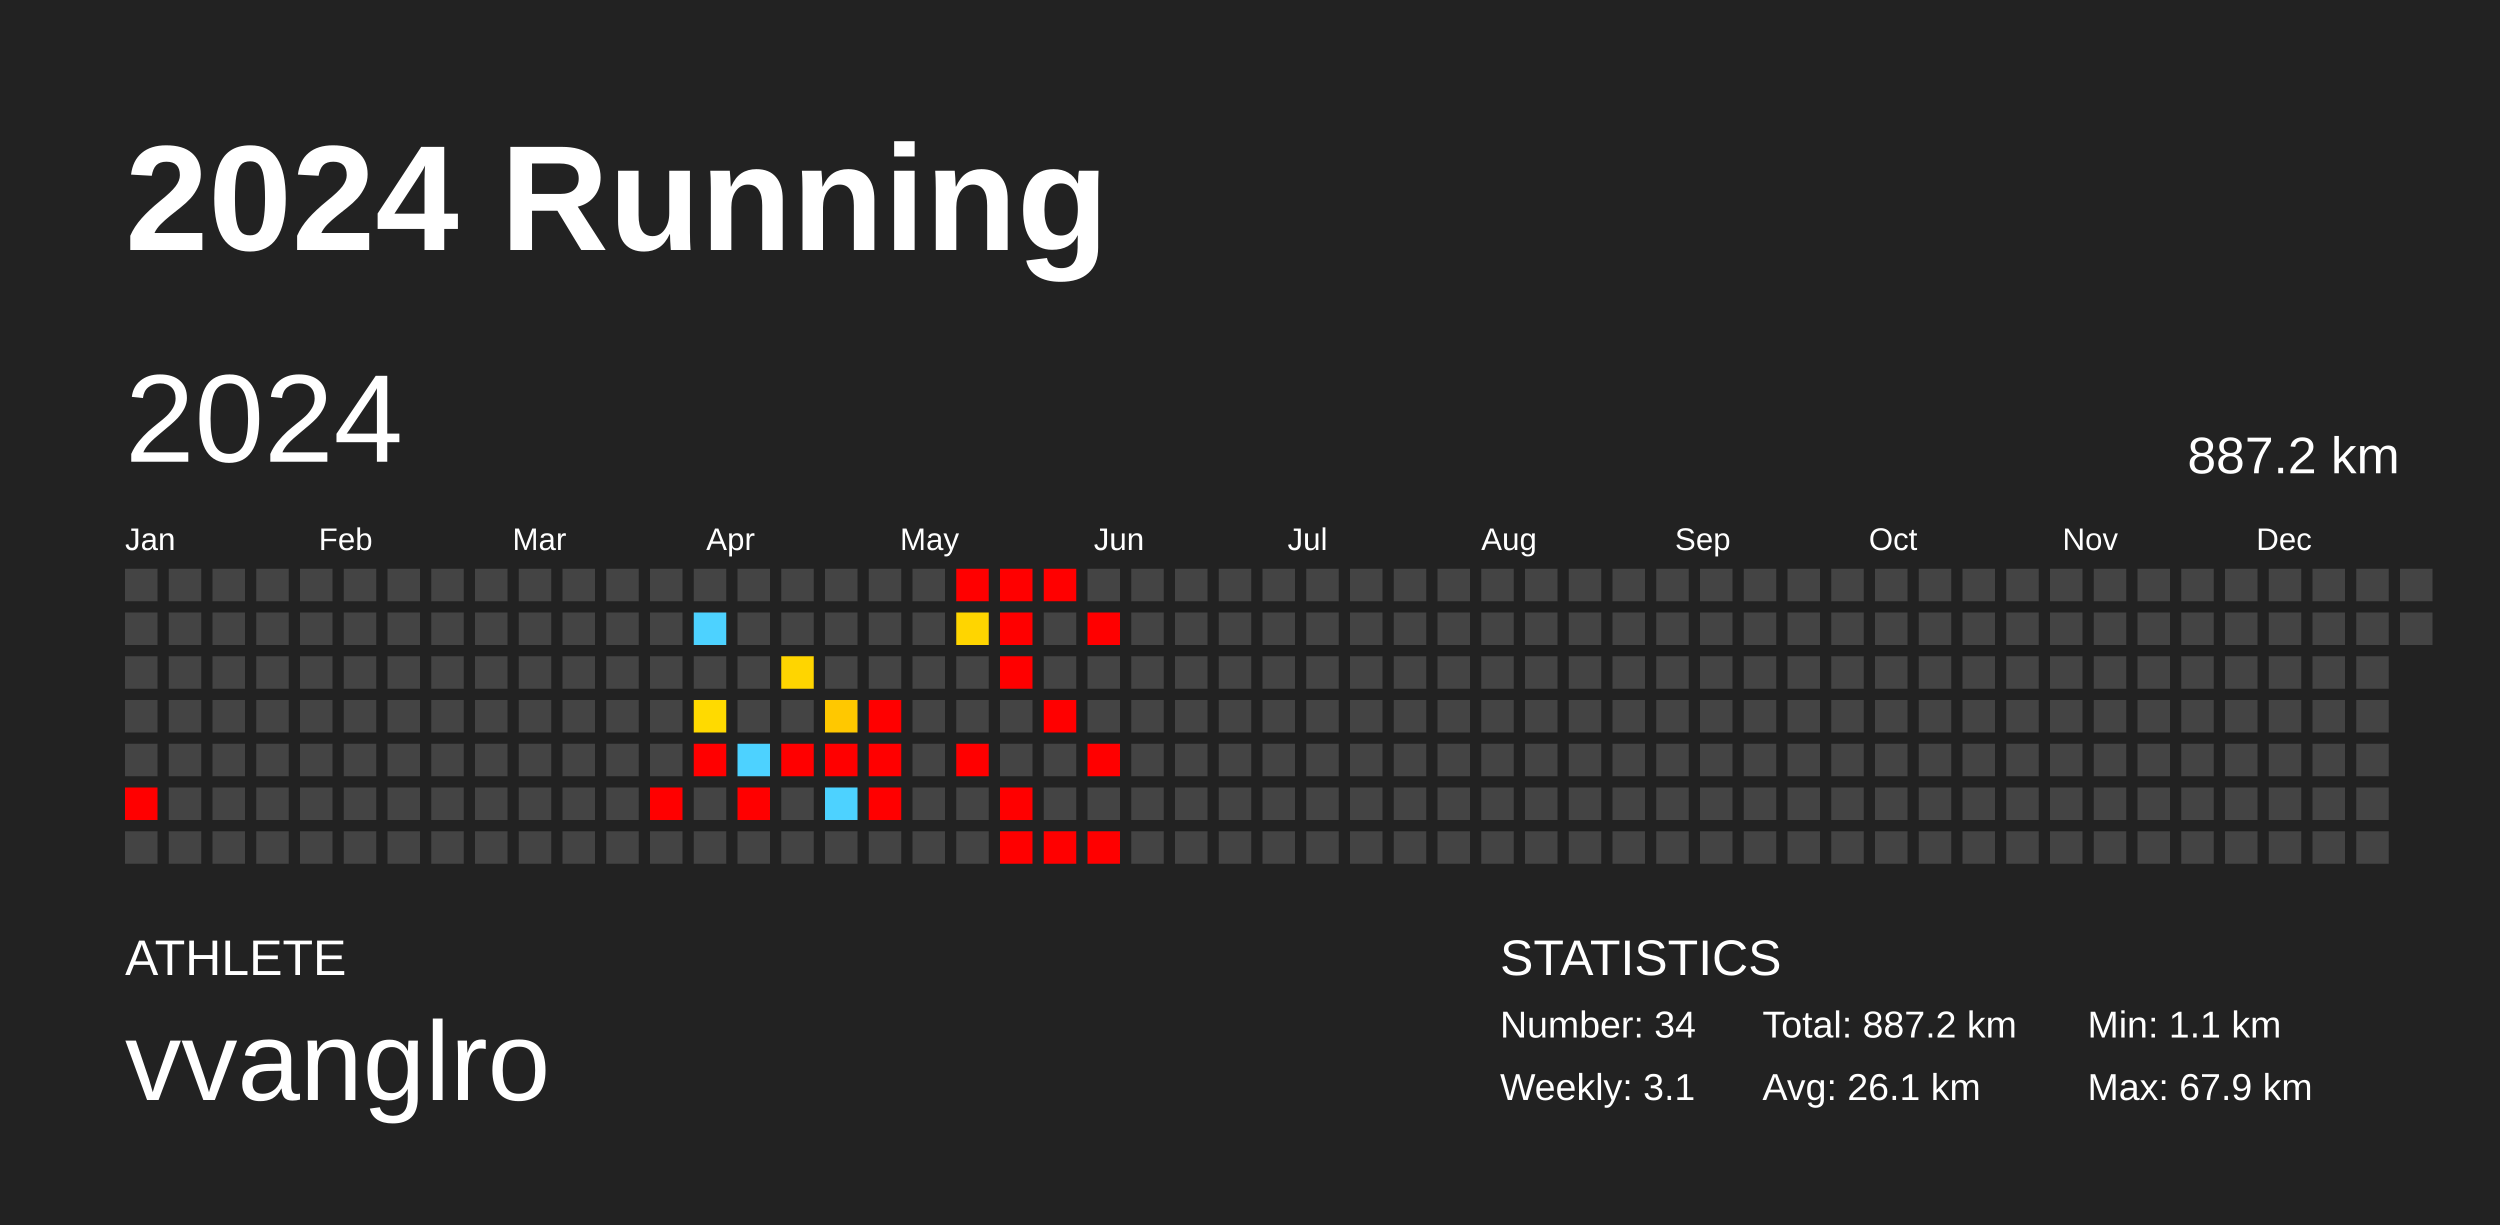
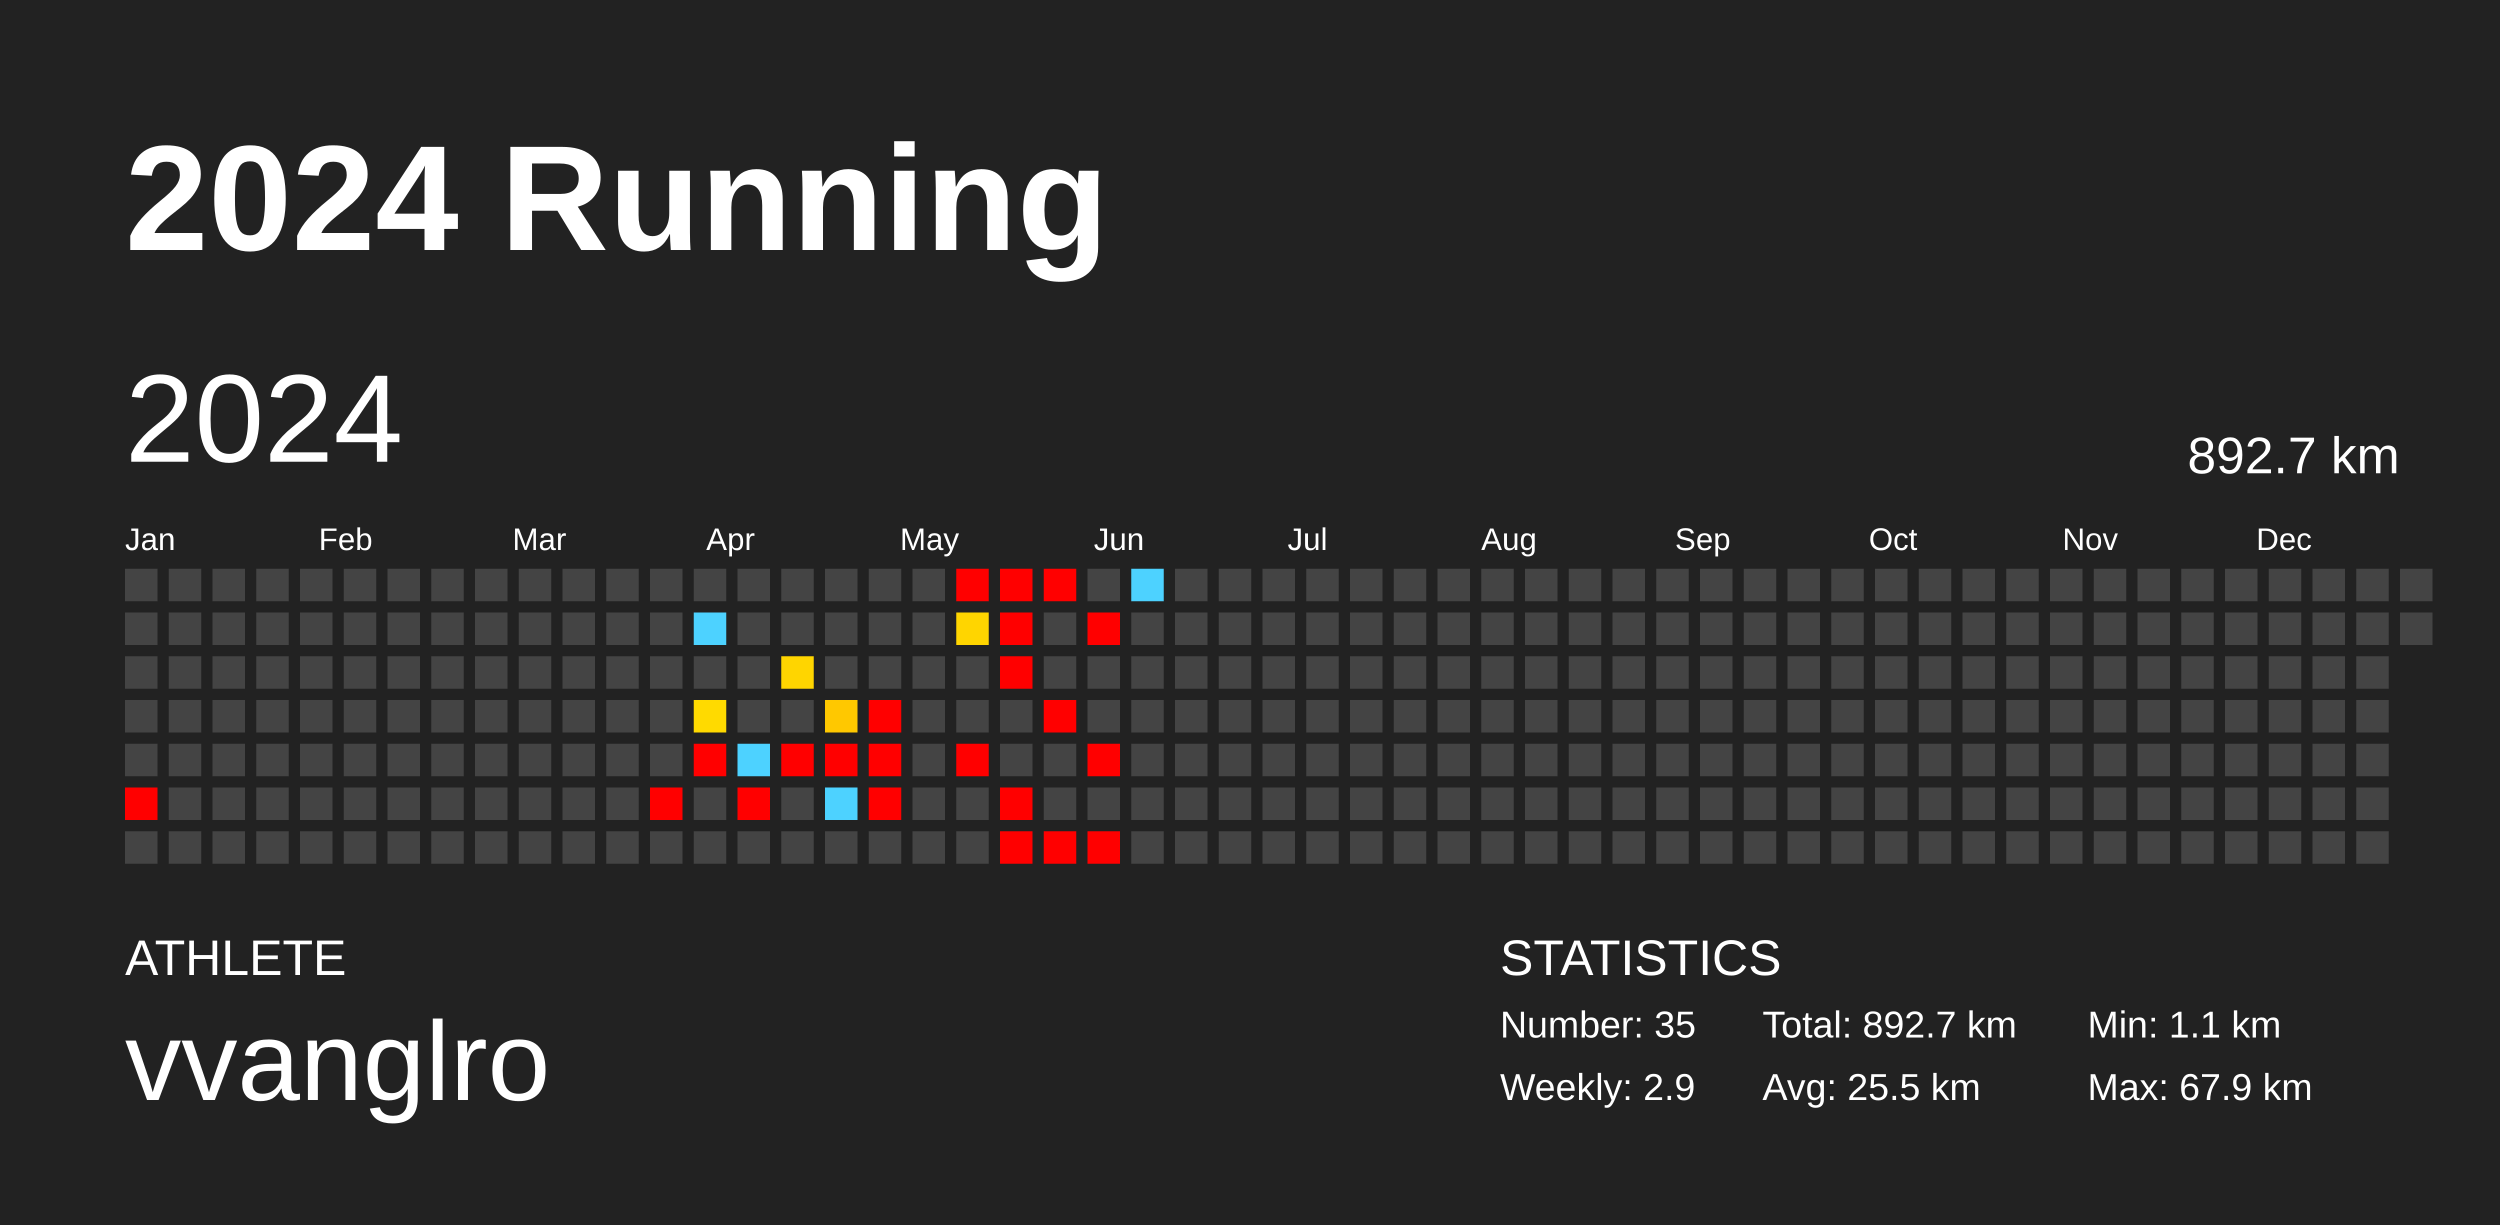
<svg xmlns="http://www.w3.org/2000/svg" baseProfile="full" height="98mm" version="1.1" viewBox="0,0,200,98" width="200mm">
  <defs />
  <rect fill="#222222" height="98" width="200" x="0" y="0" />
  <text fill="#FFFFFF" style="font-size:12px; font-family:Arial; font-weight:bold;" x="10" y="20">2024 Running</text>
  <text fill="#FFFFFF" style="font-size:4px; font-family:Arial" x="10" y="78">ATHLETE</text>
  <text fill="#FFFFFF" style="font-size:9px; font-family:Arial" x="10" y="88">vvanglro</text>
  <text fill="#FFFFFF" style="font-size:4px; font-family:Arial" x="120" y="78">STATISTICS</text>
-   <text fill="#FFFFFF" style="font-size:3px; font-family:Arial" x="120" y="83">Number: 34</text>
-   <text fill="#FFFFFF" style="font-size:3px; font-family:Arial" x="120" y="88">Weekly: 3.1</text>
-   <text fill="#FFFFFF" style="font-size:3px; font-family:Arial" x="141" y="83">Total: 887.2 km</text>
-   <text fill="#FFFFFF" style="font-size:3px; font-family:Arial" x="141" y="88">Avg: 26.1 km</text>
+   <text fill="#FFFFFF" style="font-size:3px; font-family:Arial" x="120" y="83">Number: 35</text>
+   <text fill="#FFFFFF" style="font-size:3px; font-family:Arial" x="120" y="88">Weekly: 2.9</text>
+   <text fill="#FFFFFF" style="font-size:3px; font-family:Arial" x="141" y="83">Total: 892.7 km</text>
+   <text fill="#FFFFFF" style="font-size:3px; font-family:Arial" x="141" y="88">Avg: 25.5 km</text>
  <text fill="#FFFFFF" style="font-size:3px; font-family:Arial" x="167" y="83">Min: 1.1 km</text>
  <text fill="#FFFFFF" style="font-size:3px; font-family:Arial" x="167" y="88">Max: 67.9 km</text>
  <text dominant-baseline="hanging" fill="#FFFFFF" style="font-size:10.0px; font-family:Arial;" x="10" y="30">2024</text>
-   <text dominant-baseline="hanging" fill="#FFFFFF" style="font-size:4.125px; font-family:Arial;" x="175" y="35">887.2 km</text>
+   <text dominant-baseline="hanging" fill="#FFFFFF" style="font-size:4.125px; font-family:Arial;" x="175" y="35">892.7 km</text>
  <text fill="#FFFFFF" style="font-size:2.5px; font-family:Arial" x="10.0" y="44">Jan</text>
  <text fill="#FFFFFF" style="font-size:2.5px; font-family:Arial" x="25.5" y="44">Feb</text>
  <text fill="#FFFFFF" style="font-size:2.5px; font-family:Arial" x="41.0" y="44">Mar</text>
  <text fill="#FFFFFF" style="font-size:2.5px; font-family:Arial" x="56.5" y="44">Apr</text>
  <text fill="#FFFFFF" style="font-size:2.5px; font-family:Arial" x="72.0" y="44">May</text>
  <text fill="#FFFFFF" style="font-size:2.5px; font-family:Arial" x="87.5" y="44">Jun</text>
  <text fill="#FFFFFF" style="font-size:2.5px; font-family:Arial" x="103.0" y="44">Jul</text>
  <text fill="#FFFFFF" style="font-size:2.5px; font-family:Arial" x="118.5" y="44">Aug</text>
  <text fill="#FFFFFF" style="font-size:2.5px; font-family:Arial" x="134.0" y="44">Sep</text>
  <text fill="#FFFFFF" style="font-size:2.5px; font-family:Arial" x="149.5" y="44">Oct</text>
  <text fill="#FFFFFF" style="font-size:2.5px; font-family:Arial" x="165.0" y="44">Nov</text>
  <text fill="#FFFFFF" style="font-size:2.5px; font-family:Arial" x="180.5" y="44">Dec</text>
  <rect fill="#444444" height="2.6" width="2.6" x="10.0" y="45.5" />
  <rect fill="#444444" height="2.6" width="2.6" x="10.0" y="49.0" />
  <rect fill="#444444" height="2.6" width="2.6" x="10.0" y="52.5" />
  <rect fill="#444444" height="2.6" width="2.6" x="10.0" y="56.0" />
  <rect fill="#444444" height="2.6" width="2.6" x="10.0" y="59.5" />
  <rect fill="red" height="2.6" width="2.6" x="10.0" y="63.0" />
  <rect fill="#444444" height="2.6" width="2.6" x="10.0" y="66.5" />
  <rect fill="#444444" height="2.6" width="2.6" x="13.5" y="45.5" />
  <rect fill="#444444" height="2.6" width="2.6" x="13.5" y="49.0" />
  <rect fill="#444444" height="2.6" width="2.6" x="13.5" y="52.5" />
  <rect fill="#444444" height="2.6" width="2.6" x="13.5" y="56.0" />
  <rect fill="#444444" height="2.6" width="2.6" x="13.5" y="59.5" />
  <rect fill="#444444" height="2.6" width="2.6" x="13.5" y="63.0" />
  <rect fill="#444444" height="2.6" width="2.6" x="13.5" y="66.5" />
  <rect fill="#444444" height="2.6" width="2.6" x="17.0" y="45.5" />
  <rect fill="#444444" height="2.6" width="2.6" x="17.0" y="49.0" />
  <rect fill="#444444" height="2.6" width="2.6" x="17.0" y="52.5" />
  <rect fill="#444444" height="2.6" width="2.6" x="17.0" y="56.0" />
  <rect fill="#444444" height="2.6" width="2.6" x="17.0" y="59.5" />
  <rect fill="#444444" height="2.6" width="2.6" x="17.0" y="63.0" />
  <rect fill="#444444" height="2.6" width="2.6" x="17.0" y="66.5" />
  <rect fill="#444444" height="2.6" width="2.6" x="20.5" y="45.5" />
  <rect fill="#444444" height="2.6" width="2.6" x="20.5" y="49.0" />
  <rect fill="#444444" height="2.6" width="2.6" x="20.5" y="52.5" />
  <rect fill="#444444" height="2.6" width="2.6" x="20.5" y="56.0" />
  <rect fill="#444444" height="2.6" width="2.6" x="20.5" y="59.5" />
  <rect fill="#444444" height="2.6" width="2.6" x="20.5" y="63.0" />
  <rect fill="#444444" height="2.6" width="2.6" x="20.5" y="66.5" />
  <rect fill="#444444" height="2.6" width="2.6" x="24.0" y="45.5" />
  <rect fill="#444444" height="2.6" width="2.6" x="24.0" y="49.0" />
  <rect fill="#444444" height="2.6" width="2.6" x="24.0" y="52.5" />
  <rect fill="#444444" height="2.6" width="2.6" x="24.0" y="56.0" />
  <rect fill="#444444" height="2.6" width="2.6" x="24.0" y="59.5" />
  <rect fill="#444444" height="2.6" width="2.6" x="24.0" y="63.0" />
  <rect fill="#444444" height="2.6" width="2.6" x="24.0" y="66.5" />
  <rect fill="#444444" height="2.6" width="2.6" x="27.5" y="45.5" />
  <rect fill="#444444" height="2.6" width="2.6" x="27.5" y="49.0" />
  <rect fill="#444444" height="2.6" width="2.6" x="27.5" y="52.5" />
  <rect fill="#444444" height="2.6" width="2.6" x="27.5" y="56.0" />
  <rect fill="#444444" height="2.6" width="2.6" x="27.5" y="59.5" />
  <rect fill="#444444" height="2.6" width="2.6" x="27.5" y="63.0" />
  <rect fill="#444444" height="2.6" width="2.6" x="27.5" y="66.5" />
  <rect fill="#444444" height="2.6" width="2.6" x="31.0" y="45.5" />
  <rect fill="#444444" height="2.6" width="2.6" x="31.0" y="49.0" />
  <rect fill="#444444" height="2.6" width="2.6" x="31.0" y="52.5" />
  <rect fill="#444444" height="2.6" width="2.6" x="31.0" y="56.0" />
  <rect fill="#444444" height="2.6" width="2.6" x="31.0" y="59.5" />
  <rect fill="#444444" height="2.6" width="2.6" x="31.0" y="63.0" />
  <rect fill="#444444" height="2.6" width="2.6" x="31.0" y="66.5" />
  <rect fill="#444444" height="2.6" width="2.6" x="34.5" y="45.5" />
  <rect fill="#444444" height="2.6" width="2.6" x="34.5" y="49.0" />
  <rect fill="#444444" height="2.6" width="2.6" x="34.5" y="52.5" />
  <rect fill="#444444" height="2.6" width="2.6" x="34.5" y="56.0" />
  <rect fill="#444444" height="2.6" width="2.6" x="34.5" y="59.5" />
  <rect fill="#444444" height="2.6" width="2.6" x="34.5" y="63.0" />
  <rect fill="#444444" height="2.6" width="2.6" x="34.5" y="66.5" />
  <rect fill="#444444" height="2.6" width="2.6" x="38.0" y="45.5" />
  <rect fill="#444444" height="2.6" width="2.6" x="38.0" y="49.0" />
  <rect fill="#444444" height="2.6" width="2.6" x="38.0" y="52.5" />
  <rect fill="#444444" height="2.6" width="2.6" x="38.0" y="56.0" />
  <rect fill="#444444" height="2.6" width="2.6" x="38.0" y="59.5" />
  <rect fill="#444444" height="2.6" width="2.6" x="38.0" y="63.0" />
  <rect fill="#444444" height="2.6" width="2.6" x="38.0" y="66.5" />
  <rect fill="#444444" height="2.6" width="2.6" x="41.5" y="45.5" />
  <rect fill="#444444" height="2.6" width="2.6" x="41.5" y="49.0" />
  <rect fill="#444444" height="2.6" width="2.6" x="41.5" y="52.5" />
  <rect fill="#444444" height="2.6" width="2.6" x="41.5" y="56.0" />
  <rect fill="#444444" height="2.6" width="2.6" x="41.5" y="59.5" />
  <rect fill="#444444" height="2.6" width="2.6" x="41.5" y="63.0" />
  <rect fill="#444444" height="2.6" width="2.6" x="41.5" y="66.5" />
  <rect fill="#444444" height="2.6" width="2.6" x="45.0" y="45.5" />
  <rect fill="#444444" height="2.6" width="2.6" x="45.0" y="49.0" />
  <rect fill="#444444" height="2.6" width="2.6" x="45.0" y="52.5" />
  <rect fill="#444444" height="2.6" width="2.6" x="45.0" y="56.0" />
  <rect fill="#444444" height="2.6" width="2.6" x="45.0" y="59.5" />
  <rect fill="#444444" height="2.6" width="2.6" x="45.0" y="63.0" />
  <rect fill="#444444" height="2.6" width="2.6" x="45.0" y="66.5" />
  <rect fill="#444444" height="2.6" width="2.6" x="48.5" y="45.5" />
  <rect fill="#444444" height="2.6" width="2.6" x="48.5" y="49.0" />
  <rect fill="#444444" height="2.6" width="2.6" x="48.5" y="52.5" />
  <rect fill="#444444" height="2.6" width="2.6" x="48.5" y="56.0" />
  <rect fill="#444444" height="2.6" width="2.6" x="48.5" y="59.5" />
  <rect fill="#444444" height="2.6" width="2.6" x="48.5" y="63.0" />
  <rect fill="#444444" height="2.6" width="2.6" x="48.5" y="66.5" />
  <rect fill="#444444" height="2.6" width="2.6" x="52.0" y="45.5" />
  <rect fill="#444444" height="2.6" width="2.6" x="52.0" y="49.0" />
  <rect fill="#444444" height="2.6" width="2.6" x="52.0" y="52.5" />
  <rect fill="#444444" height="2.6" width="2.6" x="52.0" y="56.0" />
  <rect fill="#444444" height="2.6" width="2.6" x="52.0" y="59.5" />
  <rect fill="red" height="2.6" width="2.6" x="52.0" y="63.0" />
  <rect fill="#444444" height="2.6" width="2.6" x="52.0" y="66.5" />
  <rect fill="#444444" height="2.6" width="2.6" x="55.5" y="45.5" />
  <rect fill="#4dd2ff" height="2.6" width="2.6" x="55.5" y="49.0" />
  <rect fill="#444444" height="2.6" width="2.6" x="55.5" y="52.5" />
  <rect fill="#ffda00" height="2.6" width="2.6" x="55.5" y="56.0" />
  <rect fill="red" height="2.6" width="2.6" x="55.5" y="59.5" />
  <rect fill="#444444" height="2.6" width="2.6" x="55.5" y="63.0" />
  <rect fill="#444444" height="2.6" width="2.6" x="55.5" y="66.5" />
  <rect fill="#444444" height="2.6" width="2.6" x="59.0" y="45.5" />
  <rect fill="#444444" height="2.6" width="2.6" x="59.0" y="49.0" />
  <rect fill="#444444" height="2.6" width="2.6" x="59.0" y="52.5" />
  <rect fill="#444444" height="2.6" width="2.6" x="59.0" y="56.0" />
  <rect fill="#4dd2ff" height="2.6" width="2.6" x="59.0" y="59.5" />
  <rect fill="red" height="2.6" width="2.6" x="59.0" y="63.0" />
  <rect fill="#444444" height="2.6" width="2.6" x="59.0" y="66.5" />
  <rect fill="#444444" height="2.6" width="2.6" x="62.5" y="45.5" />
  <rect fill="#444444" height="2.6" width="2.6" x="62.5" y="49.0" />
  <rect fill="#ffd500" height="2.6" width="2.6" x="62.5" y="52.5" />
  <rect fill="#444444" height="2.6" width="2.6" x="62.5" y="56.0" />
  <rect fill="red" height="2.6" width="2.6" x="62.5" y="59.5" />
  <rect fill="#444444" height="2.6" width="2.6" x="62.5" y="63.0" />
  <rect fill="#444444" height="2.6" width="2.6" x="62.5" y="66.5" />
  <rect fill="#444444" height="2.6" width="2.6" x="66.0" y="45.5" />
  <rect fill="#444444" height="2.6" width="2.6" x="66.0" y="49.0" />
  <rect fill="#444444" height="2.6" width="2.6" x="66.0" y="52.5" />
  <rect fill="#ffc800" height="2.6" width="2.6" x="66.0" y="56.0" />
  <rect fill="red" height="2.6" width="2.6" x="66.0" y="59.5" />
  <rect fill="#4dd2ff" height="2.6" width="2.6" x="66.0" y="63.0" />
  <rect fill="#444444" height="2.6" width="2.6" x="66.0" y="66.5" />
  <rect fill="#444444" height="2.6" width="2.6" x="69.5" y="45.5" />
  <rect fill="#444444" height="2.6" width="2.6" x="69.5" y="49.0" />
  <rect fill="#444444" height="2.6" width="2.6" x="69.5" y="52.5" />
  <rect fill="red" height="2.6" width="2.6" x="69.5" y="56.0" />
  <rect fill="red" height="2.6" width="2.6" x="69.5" y="59.5" />
  <rect fill="red" height="2.6" width="2.6" x="69.5" y="63.0" />
  <rect fill="#444444" height="2.6" width="2.6" x="69.5" y="66.5" />
  <rect fill="#444444" height="2.6" width="2.6" x="73.0" y="45.5" />
  <rect fill="#444444" height="2.6" width="2.6" x="73.0" y="49.0" />
  <rect fill="#444444" height="2.6" width="2.6" x="73.0" y="52.5" />
  <rect fill="#444444" height="2.6" width="2.6" x="73.0" y="56.0" />
  <rect fill="#444444" height="2.6" width="2.6" x="73.0" y="59.5" />
  <rect fill="#444444" height="2.6" width="2.6" x="73.0" y="63.0" />
  <rect fill="#444444" height="2.6" width="2.6" x="73.0" y="66.5" />
  <rect fill="red" height="2.6" width="2.6" x="76.5" y="45.5" />
  <rect fill="#ffd500" height="2.6" width="2.6" x="76.5" y="49.0" />
  <rect fill="#444444" height="2.6" width="2.6" x="76.5" y="52.5" />
  <rect fill="#444444" height="2.6" width="2.6" x="76.5" y="56.0" />
  <rect fill="red" height="2.6" width="2.6" x="76.5" y="59.5" />
  <rect fill="#444444" height="2.6" width="2.6" x="76.5" y="63.0" />
  <rect fill="#444444" height="2.6" width="2.6" x="76.5" y="66.5" />
  <rect fill="red" height="2.6" width="2.6" x="80.0" y="45.5" />
  <rect fill="red" height="2.6" width="2.6" x="80.0" y="49.0" />
  <rect fill="red" height="2.6" width="2.6" x="80.0" y="52.5" />
  <rect fill="#444444" height="2.6" width="2.6" x="80.0" y="56.0" />
  <rect fill="#444444" height="2.6" width="2.6" x="80.0" y="59.5" />
  <rect fill="red" height="2.6" width="2.6" x="80.0" y="63.0" />
  <rect fill="red" height="2.6" width="2.6" x="80.0" y="66.5" />
  <rect fill="red" height="2.6" width="2.6" x="83.5" y="45.5" />
  <rect fill="#444444" height="2.6" width="2.6" x="83.5" y="49.0" />
  <rect fill="#444444" height="2.6" width="2.6" x="83.5" y="52.5" />
  <rect fill="red" height="2.6" width="2.6" x="83.5" y="56.0" />
  <rect fill="#444444" height="2.6" width="2.6" x="83.5" y="59.5" />
  <rect fill="#444444" height="2.6" width="2.6" x="83.5" y="63.0" />
  <rect fill="red" height="2.6" width="2.6" x="83.5" y="66.5" />
  <rect fill="#444444" height="2.6" width="2.6" x="87.0" y="45.5" />
  <rect fill="red" height="2.6" width="2.6" x="87.0" y="49.0" />
  <rect fill="#444444" height="2.6" width="2.6" x="87.0" y="52.5" />
  <rect fill="#444444" height="2.6" width="2.6" x="87.0" y="56.0" />
  <rect fill="red" height="2.6" width="2.6" x="87.0" y="59.5" />
  <rect fill="#444444" height="2.6" width="2.6" x="87.0" y="63.0" />
  <rect fill="red" height="2.6" width="2.6" x="87.0" y="66.5" />
-   <rect fill="#444444" height="2.6" width="2.6" x="90.5" y="45.5" />
+   <rect fill="#4dd2ff" height="2.6" width="2.6" x="90.5" y="45.5" />
  <rect fill="#444444" height="2.6" width="2.6" x="90.5" y="49.0" />
  <rect fill="#444444" height="2.6" width="2.6" x="90.5" y="52.5" />
  <rect fill="#444444" height="2.6" width="2.6" x="90.5" y="56.0" />
  <rect fill="#444444" height="2.6" width="2.6" x="90.5" y="59.5" />
  <rect fill="#444444" height="2.6" width="2.6" x="90.5" y="63.0" />
  <rect fill="#444444" height="2.6" width="2.6" x="90.5" y="66.5" />
  <rect fill="#444444" height="2.6" width="2.6" x="94.0" y="45.5" />
  <rect fill="#444444" height="2.6" width="2.6" x="94.0" y="49.0" />
  <rect fill="#444444" height="2.6" width="2.6" x="94.0" y="52.5" />
  <rect fill="#444444" height="2.6" width="2.6" x="94.0" y="56.0" />
  <rect fill="#444444" height="2.6" width="2.6" x="94.0" y="59.5" />
  <rect fill="#444444" height="2.6" width="2.6" x="94.0" y="63.0" />
  <rect fill="#444444" height="2.6" width="2.6" x="94.0" y="66.5" />
  <rect fill="#444444" height="2.6" width="2.6" x="97.5" y="45.5" />
  <rect fill="#444444" height="2.6" width="2.6" x="97.5" y="49.0" />
  <rect fill="#444444" height="2.6" width="2.6" x="97.5" y="52.5" />
  <rect fill="#444444" height="2.6" width="2.6" x="97.5" y="56.0" />
  <rect fill="#444444" height="2.6" width="2.6" x="97.5" y="59.5" />
  <rect fill="#444444" height="2.6" width="2.6" x="97.5" y="63.0" />
  <rect fill="#444444" height="2.6" width="2.6" x="97.5" y="66.5" />
  <rect fill="#444444" height="2.6" width="2.6" x="101.0" y="45.5" />
  <rect fill="#444444" height="2.6" width="2.6" x="101.0" y="49.0" />
  <rect fill="#444444" height="2.6" width="2.6" x="101.0" y="52.5" />
  <rect fill="#444444" height="2.6" width="2.6" x="101.0" y="56.0" />
  <rect fill="#444444" height="2.6" width="2.6" x="101.0" y="59.5" />
  <rect fill="#444444" height="2.6" width="2.6" x="101.0" y="63.0" />
  <rect fill="#444444" height="2.6" width="2.6" x="101.0" y="66.5" />
  <rect fill="#444444" height="2.6" width="2.6" x="104.5" y="45.5" />
  <rect fill="#444444" height="2.6" width="2.6" x="104.5" y="49.0" />
  <rect fill="#444444" height="2.6" width="2.6" x="104.5" y="52.5" />
  <rect fill="#444444" height="2.6" width="2.6" x="104.5" y="56.0" />
  <rect fill="#444444" height="2.6" width="2.6" x="104.5" y="59.5" />
  <rect fill="#444444" height="2.6" width="2.6" x="104.5" y="63.0" />
  <rect fill="#444444" height="2.6" width="2.6" x="104.5" y="66.5" />
  <rect fill="#444444" height="2.6" width="2.6" x="108.0" y="45.5" />
  <rect fill="#444444" height="2.6" width="2.6" x="108.0" y="49.0" />
  <rect fill="#444444" height="2.6" width="2.6" x="108.0" y="52.5" />
  <rect fill="#444444" height="2.6" width="2.6" x="108.0" y="56.0" />
  <rect fill="#444444" height="2.6" width="2.6" x="108.0" y="59.5" />
  <rect fill="#444444" height="2.6" width="2.6" x="108.0" y="63.0" />
  <rect fill="#444444" height="2.6" width="2.6" x="108.0" y="66.5" />
  <rect fill="#444444" height="2.6" width="2.6" x="111.5" y="45.5" />
  <rect fill="#444444" height="2.6" width="2.6" x="111.5" y="49.0" />
  <rect fill="#444444" height="2.6" width="2.6" x="111.5" y="52.5" />
  <rect fill="#444444" height="2.6" width="2.6" x="111.5" y="56.0" />
  <rect fill="#444444" height="2.6" width="2.6" x="111.5" y="59.5" />
  <rect fill="#444444" height="2.6" width="2.6" x="111.5" y="63.0" />
  <rect fill="#444444" height="2.6" width="2.6" x="111.5" y="66.5" />
  <rect fill="#444444" height="2.6" width="2.6" x="115.0" y="45.5" />
  <rect fill="#444444" height="2.6" width="2.6" x="115.0" y="49.0" />
  <rect fill="#444444" height="2.6" width="2.6" x="115.0" y="52.5" />
  <rect fill="#444444" height="2.6" width="2.6" x="115.0" y="56.0" />
  <rect fill="#444444" height="2.6" width="2.6" x="115.0" y="59.5" />
  <rect fill="#444444" height="2.6" width="2.6" x="115.0" y="63.0" />
  <rect fill="#444444" height="2.6" width="2.6" x="115.0" y="66.5" />
  <rect fill="#444444" height="2.6" width="2.6" x="118.5" y="45.5" />
  <rect fill="#444444" height="2.6" width="2.6" x="118.5" y="49.0" />
  <rect fill="#444444" height="2.6" width="2.6" x="118.5" y="52.5" />
  <rect fill="#444444" height="2.6" width="2.6" x="118.5" y="56.0" />
  <rect fill="#444444" height="2.6" width="2.6" x="118.5" y="59.5" />
  <rect fill="#444444" height="2.6" width="2.6" x="118.5" y="63.0" />
  <rect fill="#444444" height="2.6" width="2.6" x="118.5" y="66.5" />
  <rect fill="#444444" height="2.6" width="2.6" x="122.0" y="45.5" />
  <rect fill="#444444" height="2.6" width="2.6" x="122.0" y="49.0" />
  <rect fill="#444444" height="2.6" width="2.6" x="122.0" y="52.5" />
  <rect fill="#444444" height="2.6" width="2.6" x="122.0" y="56.0" />
  <rect fill="#444444" height="2.6" width="2.6" x="122.0" y="59.5" />
  <rect fill="#444444" height="2.6" width="2.6" x="122.0" y="63.0" />
  <rect fill="#444444" height="2.6" width="2.6" x="122.0" y="66.5" />
  <rect fill="#444444" height="2.6" width="2.6" x="125.5" y="45.5" />
  <rect fill="#444444" height="2.6" width="2.6" x="125.5" y="49.0" />
  <rect fill="#444444" height="2.6" width="2.6" x="125.5" y="52.5" />
  <rect fill="#444444" height="2.6" width="2.6" x="125.5" y="56.0" />
  <rect fill="#444444" height="2.6" width="2.6" x="125.5" y="59.5" />
  <rect fill="#444444" height="2.6" width="2.6" x="125.5" y="63.0" />
  <rect fill="#444444" height="2.6" width="2.6" x="125.5" y="66.5" />
  <rect fill="#444444" height="2.6" width="2.6" x="129.0" y="45.5" />
  <rect fill="#444444" height="2.6" width="2.6" x="129.0" y="49.0" />
  <rect fill="#444444" height="2.6" width="2.6" x="129.0" y="52.5" />
  <rect fill="#444444" height="2.6" width="2.6" x="129.0" y="56.0" />
  <rect fill="#444444" height="2.6" width="2.6" x="129.0" y="59.5" />
  <rect fill="#444444" height="2.6" width="2.6" x="129.0" y="63.0" />
  <rect fill="#444444" height="2.6" width="2.6" x="129.0" y="66.5" />
  <rect fill="#444444" height="2.6" width="2.6" x="132.5" y="45.5" />
  <rect fill="#444444" height="2.6" width="2.6" x="132.5" y="49.0" />
  <rect fill="#444444" height="2.6" width="2.6" x="132.5" y="52.5" />
  <rect fill="#444444" height="2.6" width="2.6" x="132.5" y="56.0" />
  <rect fill="#444444" height="2.6" width="2.6" x="132.5" y="59.5" />
  <rect fill="#444444" height="2.6" width="2.6" x="132.5" y="63.0" />
  <rect fill="#444444" height="2.6" width="2.6" x="132.5" y="66.5" />
  <rect fill="#444444" height="2.6" width="2.6" x="136.0" y="45.5" />
  <rect fill="#444444" height="2.6" width="2.6" x="136.0" y="49.0" />
  <rect fill="#444444" height="2.6" width="2.6" x="136.0" y="52.5" />
  <rect fill="#444444" height="2.6" width="2.6" x="136.0" y="56.0" />
  <rect fill="#444444" height="2.6" width="2.6" x="136.0" y="59.5" />
  <rect fill="#444444" height="2.6" width="2.6" x="136.0" y="63.0" />
  <rect fill="#444444" height="2.6" width="2.6" x="136.0" y="66.5" />
  <rect fill="#444444" height="2.6" width="2.6" x="139.5" y="45.5" />
  <rect fill="#444444" height="2.6" width="2.6" x="139.5" y="49.0" />
  <rect fill="#444444" height="2.6" width="2.6" x="139.5" y="52.5" />
  <rect fill="#444444" height="2.6" width="2.6" x="139.5" y="56.0" />
  <rect fill="#444444" height="2.6" width="2.6" x="139.5" y="59.5" />
  <rect fill="#444444" height="2.6" width="2.6" x="139.5" y="63.0" />
  <rect fill="#444444" height="2.6" width="2.6" x="139.5" y="66.5" />
  <rect fill="#444444" height="2.6" width="2.6" x="143.0" y="45.5" />
  <rect fill="#444444" height="2.6" width="2.6" x="143.0" y="49.0" />
  <rect fill="#444444" height="2.6" width="2.6" x="143.0" y="52.5" />
  <rect fill="#444444" height="2.6" width="2.6" x="143.0" y="56.0" />
  <rect fill="#444444" height="2.6" width="2.6" x="143.0" y="59.5" />
  <rect fill="#444444" height="2.6" width="2.6" x="143.0" y="63.0" />
  <rect fill="#444444" height="2.6" width="2.6" x="143.0" y="66.5" />
  <rect fill="#444444" height="2.6" width="2.6" x="146.5" y="45.5" />
  <rect fill="#444444" height="2.6" width="2.6" x="146.5" y="49.0" />
  <rect fill="#444444" height="2.6" width="2.6" x="146.5" y="52.5" />
  <rect fill="#444444" height="2.6" width="2.6" x="146.5" y="56.0" />
  <rect fill="#444444" height="2.6" width="2.6" x="146.5" y="59.5" />
  <rect fill="#444444" height="2.6" width="2.6" x="146.5" y="63.0" />
  <rect fill="#444444" height="2.6" width="2.6" x="146.5" y="66.5" />
  <rect fill="#444444" height="2.6" width="2.6" x="150.0" y="45.5" />
  <rect fill="#444444" height="2.6" width="2.6" x="150.0" y="49.0" />
  <rect fill="#444444" height="2.6" width="2.6" x="150.0" y="52.5" />
  <rect fill="#444444" height="2.6" width="2.6" x="150.0" y="56.0" />
  <rect fill="#444444" height="2.6" width="2.6" x="150.0" y="59.5" />
  <rect fill="#444444" height="2.6" width="2.6" x="150.0" y="63.0" />
  <rect fill="#444444" height="2.6" width="2.6" x="150.0" y="66.5" />
  <rect fill="#444444" height="2.6" width="2.6" x="153.5" y="45.5" />
  <rect fill="#444444" height="2.6" width="2.6" x="153.5" y="49.0" />
  <rect fill="#444444" height="2.6" width="2.6" x="153.5" y="52.5" />
  <rect fill="#444444" height="2.6" width="2.6" x="153.5" y="56.0" />
  <rect fill="#444444" height="2.6" width="2.6" x="153.5" y="59.5" />
  <rect fill="#444444" height="2.6" width="2.6" x="153.5" y="63.0" />
  <rect fill="#444444" height="2.6" width="2.6" x="153.5" y="66.5" />
  <rect fill="#444444" height="2.6" width="2.6" x="157.0" y="45.5" />
  <rect fill="#444444" height="2.6" width="2.6" x="157.0" y="49.0" />
  <rect fill="#444444" height="2.6" width="2.6" x="157.0" y="52.5" />
  <rect fill="#444444" height="2.6" width="2.6" x="157.0" y="56.0" />
  <rect fill="#444444" height="2.6" width="2.6" x="157.0" y="59.5" />
  <rect fill="#444444" height="2.6" width="2.6" x="157.0" y="63.0" />
  <rect fill="#444444" height="2.6" width="2.6" x="157.0" y="66.5" />
  <rect fill="#444444" height="2.6" width="2.6" x="160.5" y="45.5" />
  <rect fill="#444444" height="2.6" width="2.6" x="160.5" y="49.0" />
  <rect fill="#444444" height="2.6" width="2.6" x="160.5" y="52.5" />
  <rect fill="#444444" height="2.6" width="2.6" x="160.5" y="56.0" />
  <rect fill="#444444" height="2.6" width="2.6" x="160.5" y="59.5" />
  <rect fill="#444444" height="2.6" width="2.6" x="160.5" y="63.0" />
  <rect fill="#444444" height="2.6" width="2.6" x="160.5" y="66.5" />
  <rect fill="#444444" height="2.6" width="2.6" x="164.0" y="45.5" />
  <rect fill="#444444" height="2.6" width="2.6" x="164.0" y="49.0" />
  <rect fill="#444444" height="2.6" width="2.6" x="164.0" y="52.5" />
  <rect fill="#444444" height="2.6" width="2.6" x="164.0" y="56.0" />
  <rect fill="#444444" height="2.6" width="2.6" x="164.0" y="59.5" />
  <rect fill="#444444" height="2.6" width="2.6" x="164.0" y="63.0" />
  <rect fill="#444444" height="2.6" width="2.6" x="164.0" y="66.5" />
  <rect fill="#444444" height="2.6" width="2.6" x="167.5" y="45.5" />
  <rect fill="#444444" height="2.6" width="2.6" x="167.5" y="49.0" />
  <rect fill="#444444" height="2.6" width="2.6" x="167.5" y="52.5" />
  <rect fill="#444444" height="2.6" width="2.6" x="167.5" y="56.0" />
  <rect fill="#444444" height="2.6" width="2.6" x="167.5" y="59.5" />
  <rect fill="#444444" height="2.6" width="2.6" x="167.5" y="63.0" />
  <rect fill="#444444" height="2.6" width="2.6" x="167.5" y="66.5" />
  <rect fill="#444444" height="2.6" width="2.6" x="171.0" y="45.5" />
  <rect fill="#444444" height="2.6" width="2.6" x="171.0" y="49.0" />
  <rect fill="#444444" height="2.6" width="2.6" x="171.0" y="52.5" />
  <rect fill="#444444" height="2.6" width="2.6" x="171.0" y="56.0" />
  <rect fill="#444444" height="2.6" width="2.6" x="171.0" y="59.5" />
  <rect fill="#444444" height="2.6" width="2.6" x="171.0" y="63.0" />
  <rect fill="#444444" height="2.6" width="2.6" x="171.0" y="66.5" />
  <rect fill="#444444" height="2.6" width="2.6" x="174.5" y="45.5" />
  <rect fill="#444444" height="2.6" width="2.6" x="174.5" y="49.0" />
  <rect fill="#444444" height="2.6" width="2.6" x="174.5" y="52.5" />
  <rect fill="#444444" height="2.6" width="2.6" x="174.5" y="56.0" />
  <rect fill="#444444" height="2.6" width="2.6" x="174.5" y="59.5" />
  <rect fill="#444444" height="2.6" width="2.6" x="174.5" y="63.0" />
  <rect fill="#444444" height="2.6" width="2.6" x="174.5" y="66.5" />
  <rect fill="#444444" height="2.6" width="2.6" x="178.0" y="45.5" />
  <rect fill="#444444" height="2.6" width="2.6" x="178.0" y="49.0" />
  <rect fill="#444444" height="2.6" width="2.6" x="178.0" y="52.5" />
  <rect fill="#444444" height="2.6" width="2.6" x="178.0" y="56.0" />
  <rect fill="#444444" height="2.6" width="2.6" x="178.0" y="59.5" />
  <rect fill="#444444" height="2.6" width="2.6" x="178.0" y="63.0" />
  <rect fill="#444444" height="2.6" width="2.6" x="178.0" y="66.5" />
  <rect fill="#444444" height="2.6" width="2.6" x="181.5" y="45.5" />
  <rect fill="#444444" height="2.6" width="2.6" x="181.5" y="49.0" />
  <rect fill="#444444" height="2.6" width="2.6" x="181.5" y="52.5" />
  <rect fill="#444444" height="2.6" width="2.6" x="181.5" y="56.0" />
  <rect fill="#444444" height="2.6" width="2.6" x="181.5" y="59.5" />
  <rect fill="#444444" height="2.6" width="2.6" x="181.5" y="63.0" />
  <rect fill="#444444" height="2.6" width="2.6" x="181.5" y="66.5" />
  <rect fill="#444444" height="2.6" width="2.6" x="185.0" y="45.5" />
  <rect fill="#444444" height="2.6" width="2.6" x="185.0" y="49.0" />
  <rect fill="#444444" height="2.6" width="2.6" x="185.0" y="52.5" />
  <rect fill="#444444" height="2.6" width="2.6" x="185.0" y="56.0" />
  <rect fill="#444444" height="2.6" width="2.6" x="185.0" y="59.5" />
  <rect fill="#444444" height="2.6" width="2.6" x="185.0" y="63.0" />
  <rect fill="#444444" height="2.6" width="2.6" x="185.0" y="66.5" />
  <rect fill="#444444" height="2.6" width="2.6" x="188.5" y="45.5" />
  <rect fill="#444444" height="2.6" width="2.6" x="188.5" y="49.0" />
  <rect fill="#444444" height="2.6" width="2.6" x="188.5" y="52.5" />
  <rect fill="#444444" height="2.6" width="2.6" x="188.5" y="56.0" />
  <rect fill="#444444" height="2.6" width="2.6" x="188.5" y="59.5" />
  <rect fill="#444444" height="2.6" width="2.6" x="188.5" y="63.0" />
  <rect fill="#444444" height="2.6" width="2.6" x="188.5" y="66.5" />
  <rect fill="#444444" height="2.6" width="2.6" x="192.0" y="45.5" />
  <rect fill="#444444" height="2.6" width="2.6" x="192.0" y="49.0" />
</svg>
